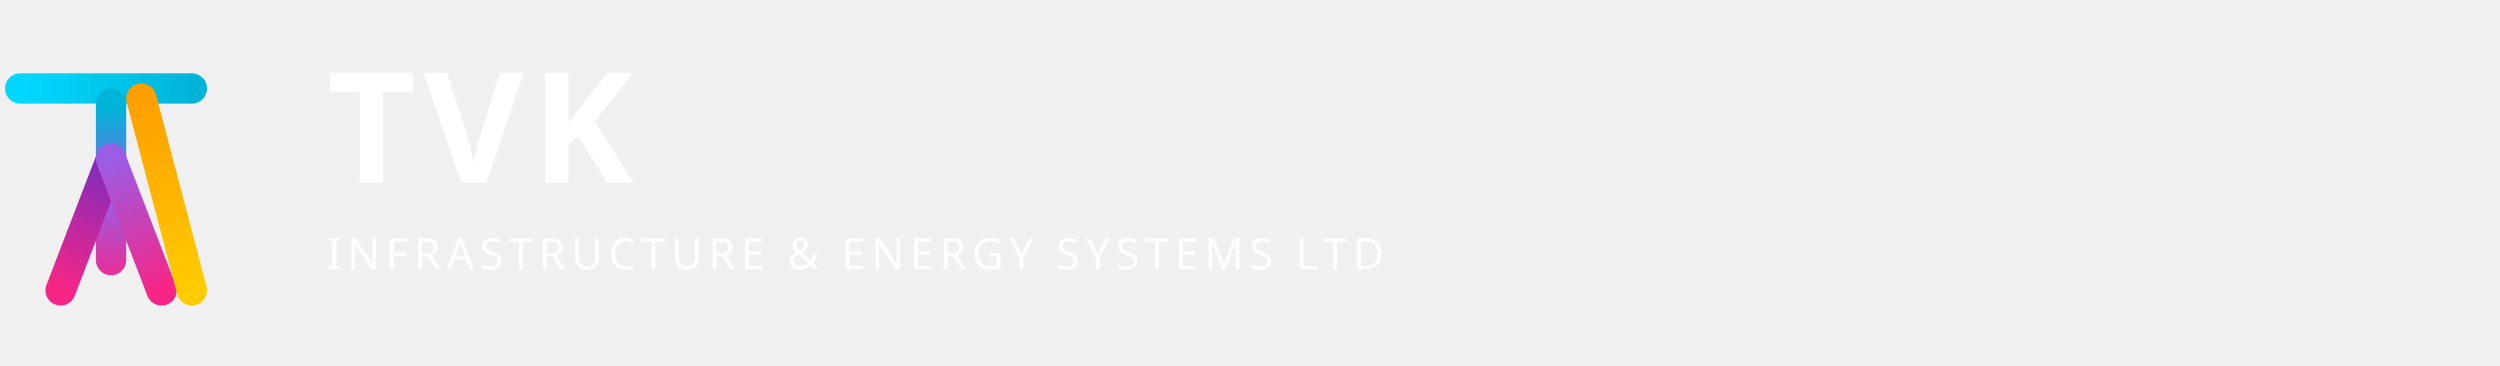
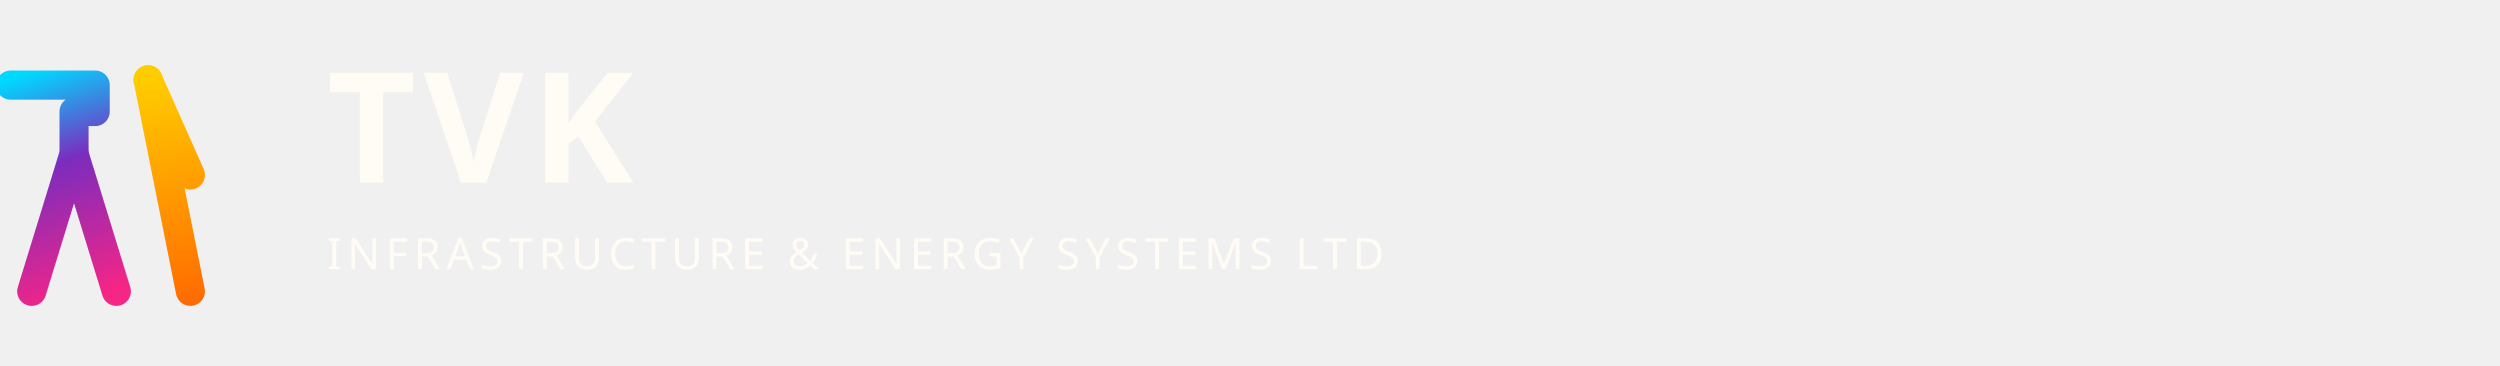
<svg xmlns="http://www.w3.org/2000/svg" viewBox="0 0 520 76" fill="none" role="img" aria-label="TVK Infrastructure and Energy Systems">
  <defs>
-     <linearGradient id="gCyan" x1="4" y1="8" x2="38" y2="8" gradientUnits="userSpaceOnUse">
+     <linearGradient id="tvGrad" x1="2" y1="6" x2="16" y2="48" gradientUnits="userSpaceOnUse">
      <stop offset="0%" stop-color="#00d8ff" />
-       <stop offset="100%" stop-color="#00b4d8" />
-     </linearGradient>
-     <linearGradient id="gStem" x1="22" y1="12" x2="22" y2="48" gradientUnits="userSpaceOnUse">
-       <stop offset="0%" stop-color="#00b4d8" />
-       <stop offset="50%" stop-color="#9b5de5" />
+       <stop offset="40%" stop-color="#7b2cbf" />
      <stop offset="100%" stop-color="#f72585" />
    </linearGradient>
-     <linearGradient id="gVLeft" x1="22" y1="22" x2="12" y2="48" gradientUnits="userSpaceOnUse">
-       <stop offset="0%" stop-color="#7b2cbf" />
-       <stop offset="100%" stop-color="#f72585" />
-     </linearGradient>
-     <linearGradient id="gVRight" x1="22" y1="22" x2="32" y2="48" gradientUnits="userSpaceOnUse">
-       <stop offset="0%" stop-color="#9b5de5" />
-       <stop offset="100%" stop-color="#f72585" />
-     </linearGradient>
-     <linearGradient id="gWarm" x1="28" y1="10" x2="38" y2="48" gradientUnits="userSpaceOnUse">
-       <stop offset="0%" stop-color="#ff9e00" />
-       <stop offset="100%" stop-color="#ffcc00" />
+     <linearGradient id="kGrad" x1="28" y1="6" x2="36" y2="48" gradientUnits="userSpaceOnUse">
+       <stop offset="0%" stop-color="#ffcc00" />
+       <stop offset="100%" stop-color="#ff6b00" />
    </linearGradient>
  </defs>
-   <g transform="translate(0, 10) scale(1.05)" stroke-linecap="round" stroke-linejoin="round">
-     <line x1="4" y1="8" x2="38" y2="8" stroke="url(#gCyan)" stroke-width="6" />
-     <line x1="22" y1="11" x2="22" y2="42" stroke="url(#gStem)" stroke-width="6" />
-     <line x1="22" y1="22" x2="12" y2="48" stroke="url(#gVLeft)" stroke-width="6" />
-     <line x1="22" y1="22" x2="32" y2="48" stroke="url(#gVRight)" stroke-width="6" />
-     <line x1="28" y1="10" x2="38" y2="48" stroke="url(#gWarm)" stroke-width="6" />
+   <g transform="translate(0, 10) scale(1.1)" stroke-linecap="round" stroke-linejoin="round">
+     <polyline points="2,7 18,7 18,12 14,12 14,20 6,46" fill="none" stroke="url(#tvGrad)" stroke-width="5.5" />
+     <line x1="14" y1="20" x2="22" y2="46" stroke="url(#tvGrad)" stroke-width="5.5" />
+     <line x1="28" y1="6" x2="36" y2="24" stroke="url(#kGrad)" stroke-width="5.5" />
+     <line x1="28" y1="6" x2="36" y2="46" stroke="url(#kGrad)" stroke-width="5.5" />
  </g>
-   <text x="68" y="38" fill="#ffffff" font-family="'IBM Plex Sans', system-ui, sans-serif" font-size="32" font-weight="700" letter-spacing="0.05em">TVK</text>
-   <text x="68" y="56" fill="#ffffff" font-family="'IBM Plex Sans', system-ui, sans-serif" font-size="9" font-weight="500" letter-spacing="0.13em">INFRASTRUCTURE &amp; ENERGY SYSTEMS LTD</text>
+   <text x="68" y="38" fill="#fefcf4" font-family="'IBM Plex Sans', system-ui, sans-serif" font-size="32" font-weight="700" letter-spacing="0.05em">TVK</text>
+   <text x="68" y="56" fill="#fefcf4" font-family="'IBM Plex Sans', system-ui, sans-serif" font-size="9" font-weight="500" letter-spacing="0.13em">INFRASTRUCTURE &amp; ENERGY SYSTEMS LTD</text>
</svg>
